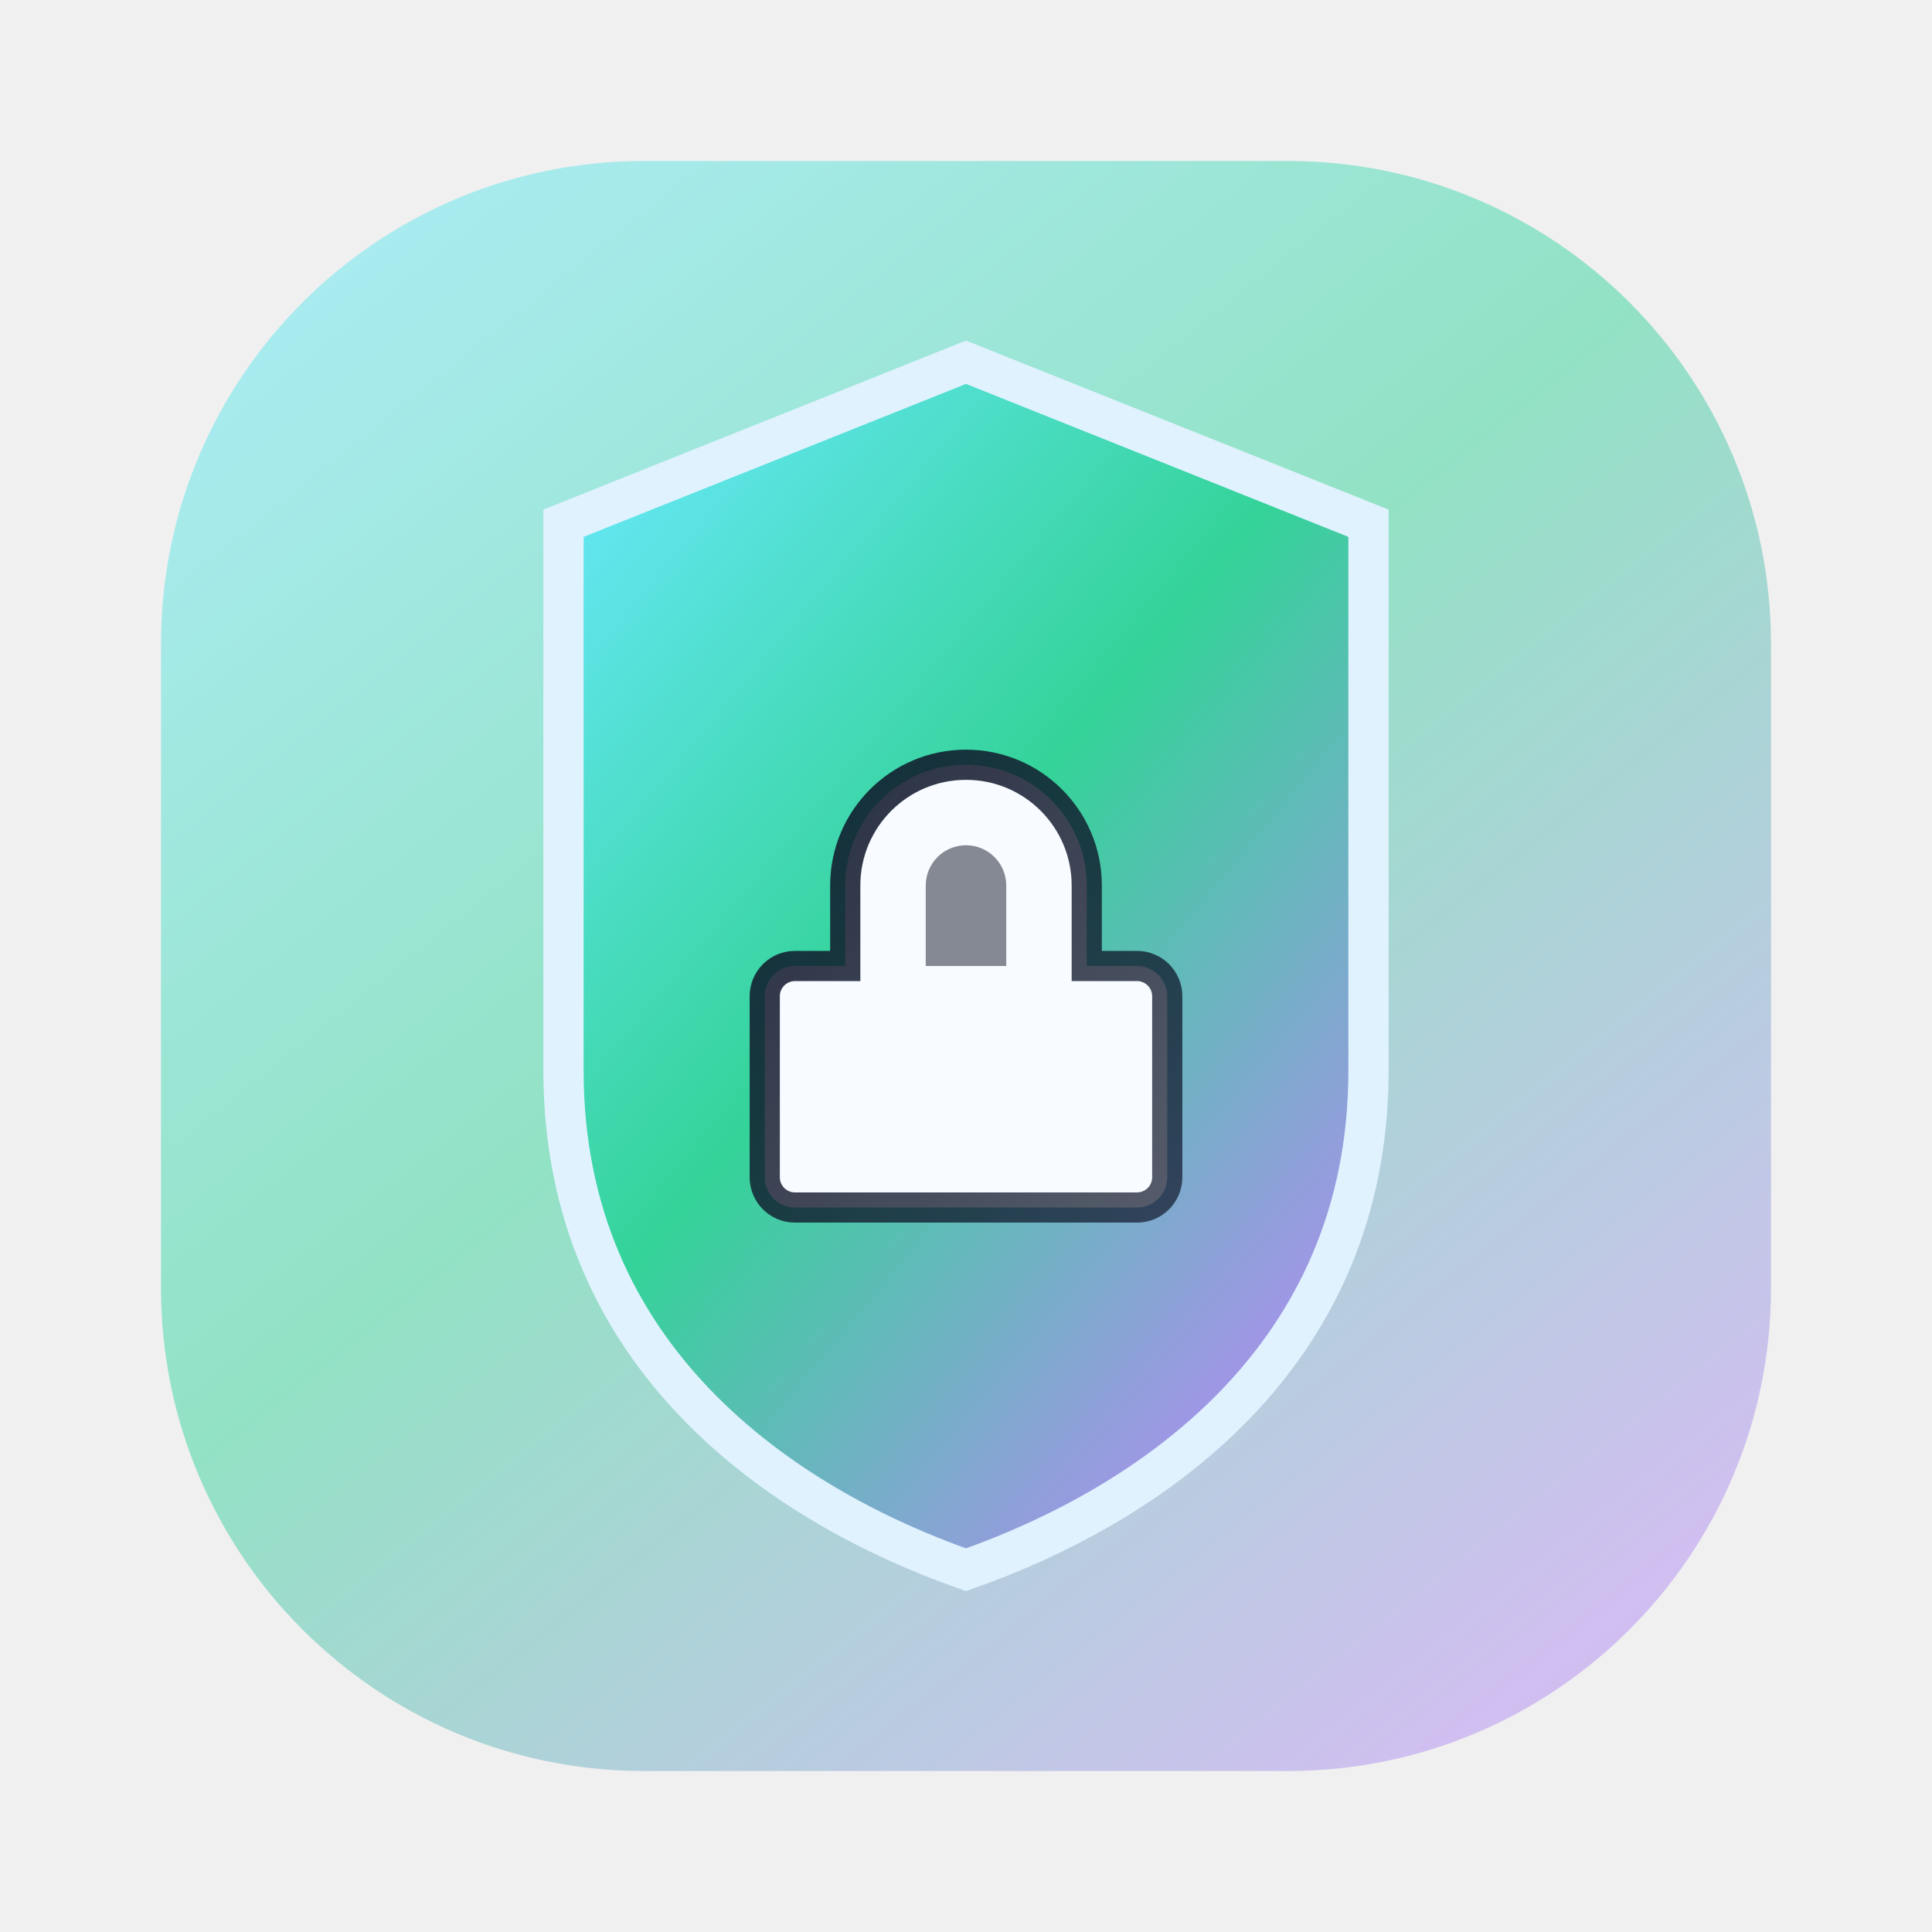
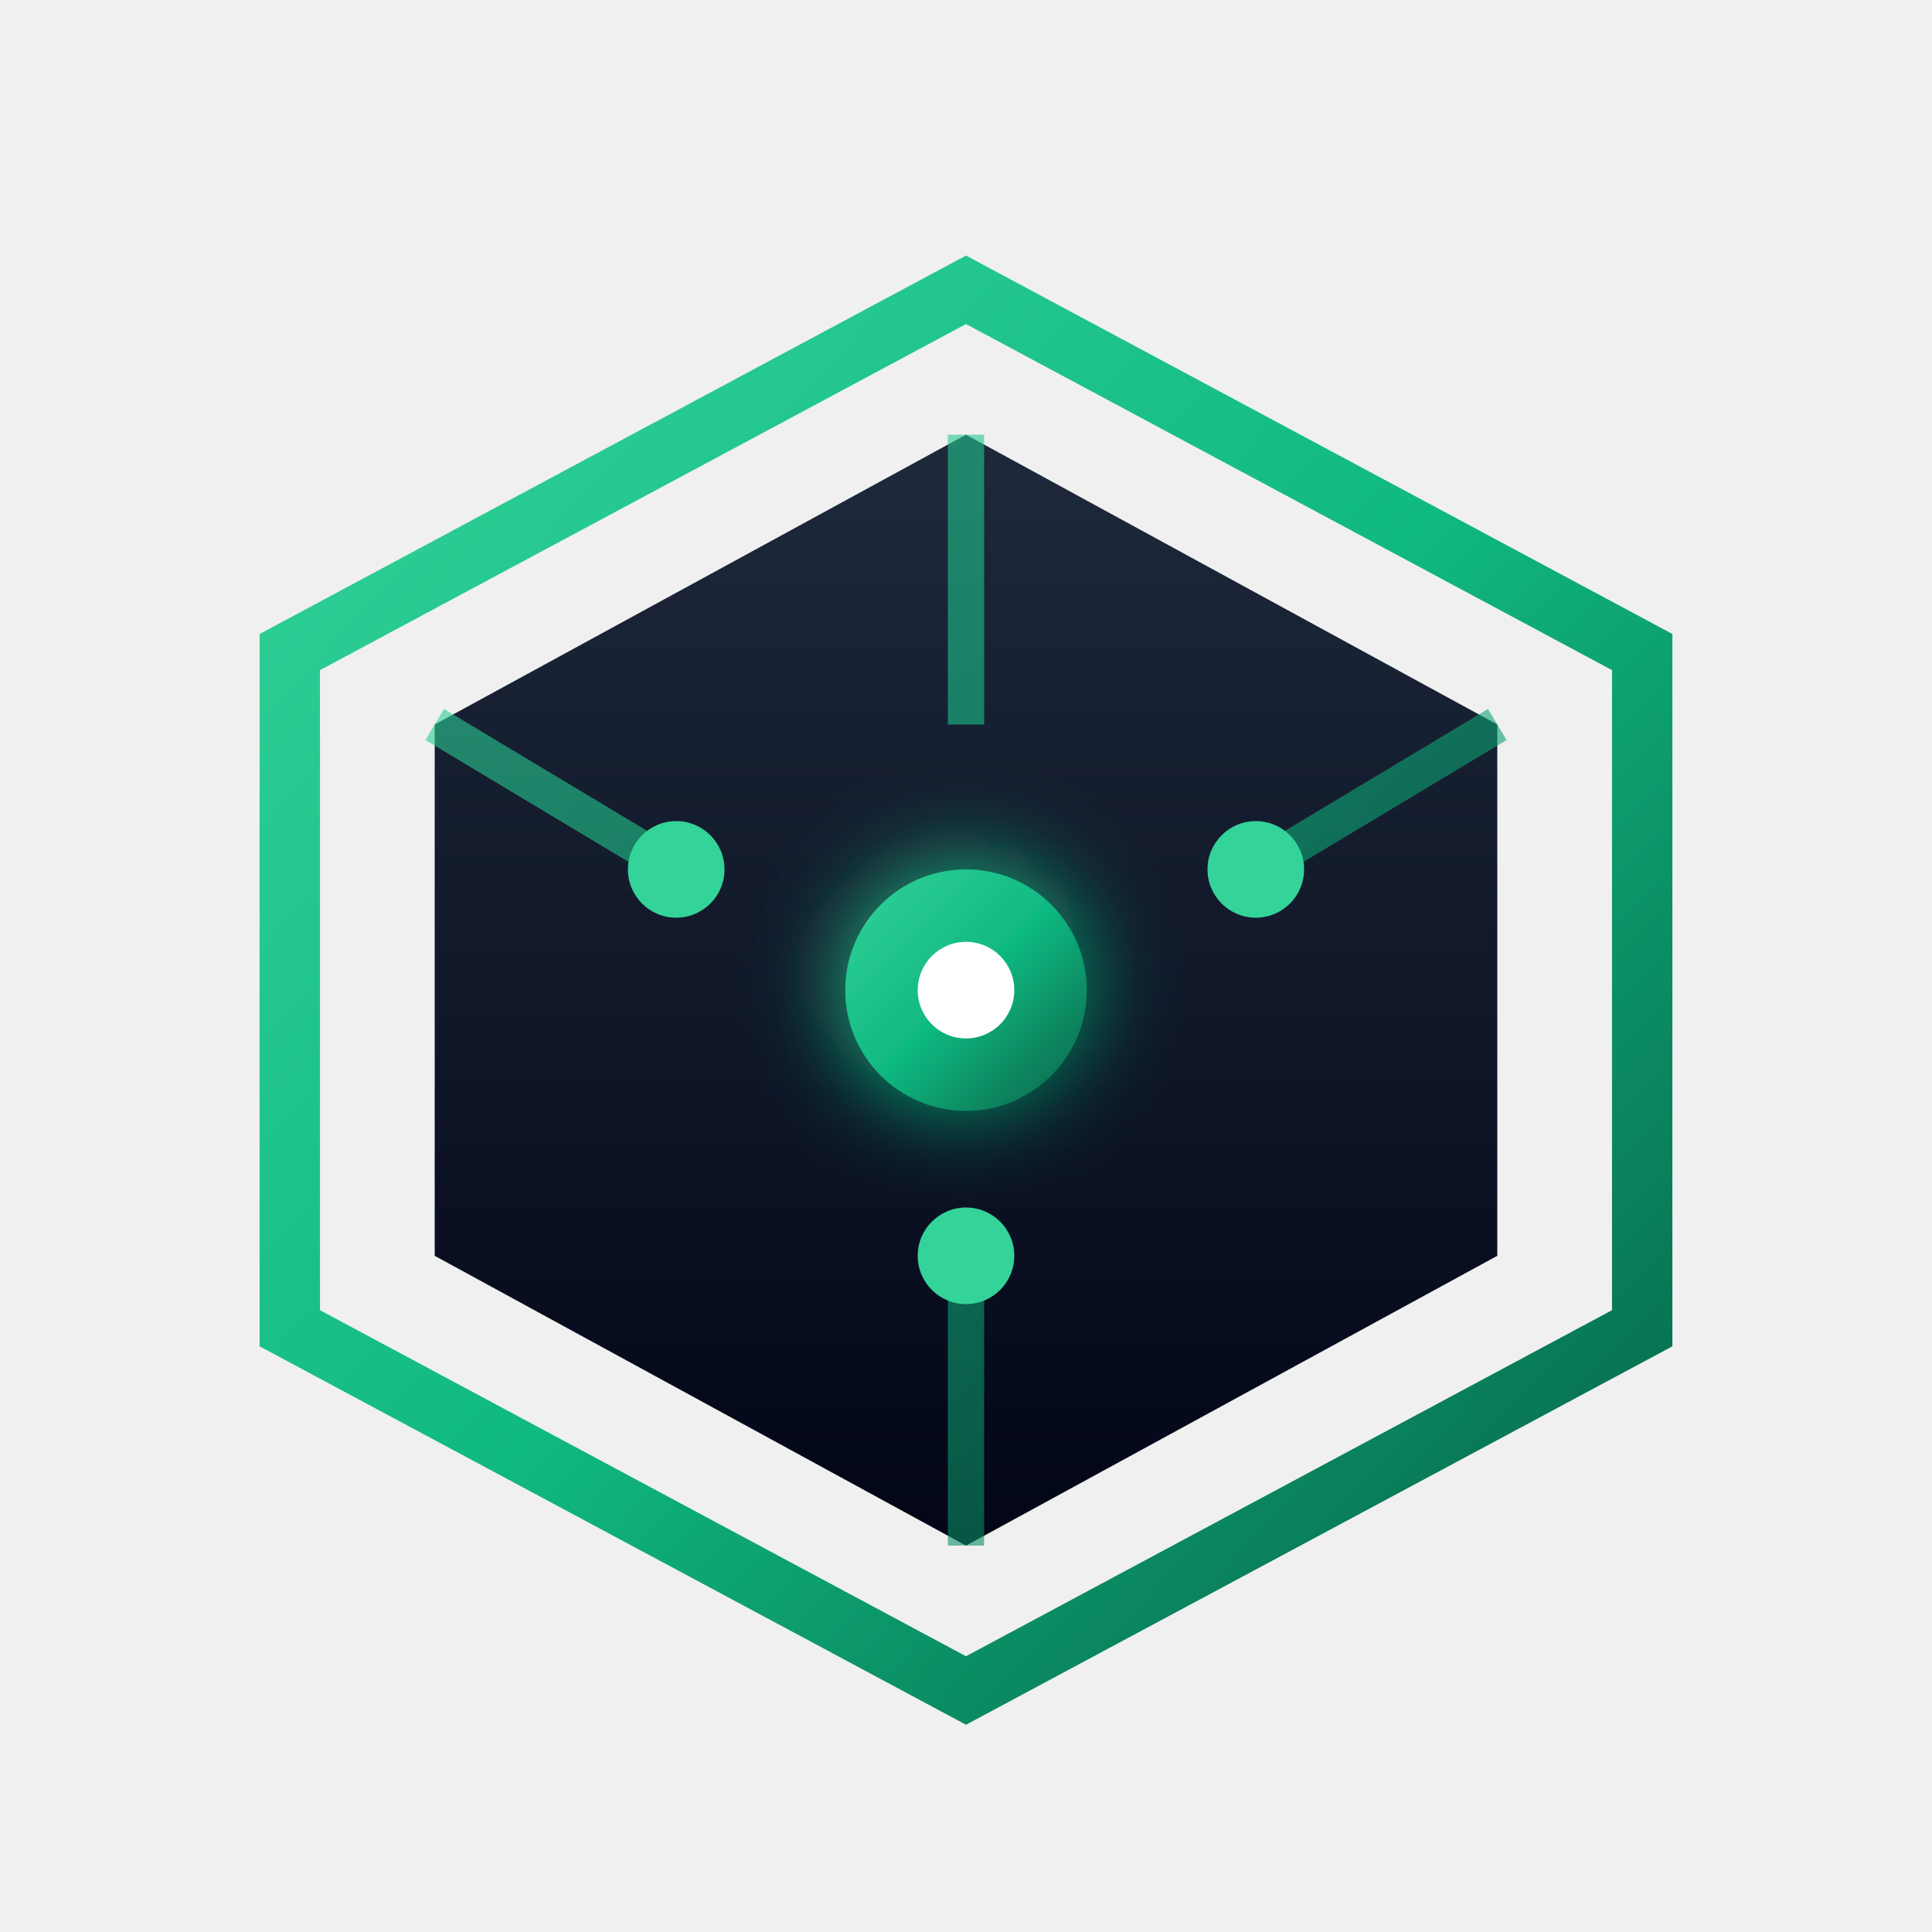
- <svg xmlns="http://www.w3.org/2000/svg" width="96" height="96" viewBox="0 0 96 96" fill="none">
+ <svg xmlns="http://www.w3.org/2000/svg" width="80" height="80" viewBox="0 0 80 80" fill="none">
  <defs>
-     <linearGradient id="shield" x1="10%" y1="0%" x2="90%" y2="100%">
-       <stop offset="0%" stop-color="#67e8f9" />
-       <stop offset="45%" stop-color="#34d399" />
-       <stop offset="100%" stop-color="#c084fc" />
+     <linearGradient id="emeraldGradient" x1="0%" y1="0%" x2="100%" y2="100%">
+       <stop offset="0%" stop-color="#34D399" />
+       <stop offset="50%" stop-color="#10B981" />
+       <stop offset="100%" stop-color="#065F46" />
    </linearGradient>
-     <linearGradient id="lock" x1="0%" y1="0%" x2="100%" y2="100%">
-       <stop offset="0%" stop-color="#0f172a" stop-opacity="0.9" />
-       <stop offset="100%" stop-color="#0f172a" stop-opacity="0.7" />
+     <linearGradient id="blackGradient" x1="0%" y1="0%" x2="0%" y2="100%">
+       <stop offset="0%" stop-color="#1E293B" />
+       <stop offset="100%" stop-color="#020617" />
    </linearGradient>
+     <filter id="emeraldGlow" x="-50%" y="-50%" width="200%" height="200%">
+       <feGaussianBlur stdDeviation="2" result="blur" />
+       <feComposite in="SourceGraphic" in2="blur" operator="over" />
+     </filter>
  </defs>
-   <rect x="8" y="8" width="80" height="80" rx="24" fill="url(#shield)" opacity="0.5" />
-   <path d="M48 78c-9.1-3.2-20-10.5-20-24.8V26l20-8 20 8v27.2C68 67.5 57.1 74.8 48 78Z" fill="url(#shield)" stroke="#e0f2fe" stroke-width="2" />
-   <path d="M48 38c3.314 0 6 2.686 6 6v4h2.5a1.5 1.5 0 0 1 1.5 1.5v9a1.5 1.5 0 0 1-1.5 1.5h-17a1.5 1.5 0 0 1-1.5-1.5v-9a1.5 1.5 0 0 1 1.5-1.5H42v-4c0-3.314 2.686-6 6-6Z" fill="#f8fbff" stroke="url(#lock)" stroke-width="1.5" />
-   <path d="M48 42a2 2 0 0 0-2 2v4h4v-4a2 2 0 0 0-2-2Z" fill="#0f172a" opacity="0.5" />
+   <g transform="translate(10, 10)">
+     <path d="M30 2 L58 17 V45 L30 60 L2 45 V17 Z" fill="none" stroke="url(#emeraldGradient)" stroke-width="2.5" />
+     <path d="M30 8 L52 20 V42 L30 54 L8 42 V20 Z" fill="url(#blackGradient)" stroke="none" />
+     <path d="M30 8 V20 M52 20 L42 26 M8 20 L18 26 M30 54 V42" stroke="url(#emeraldGradient)" stroke-width="1.5" stroke-opacity="0.6" />
+     <circle cx="30" cy="31" r="5" fill="url(#emeraldGradient)" filter="url(#emeraldGlow)" />
+     <circle cx="30" cy="31" r="2" fill="#FFFFFF" />
+     <circle cx="18" cy="26" r="2" fill="#34D399" />
+     <circle cx="42" cy="26" r="2" fill="#34D399" />
+     <circle cx="30" cy="42" r="2" fill="#34D399" />
+   </g>
</svg>
